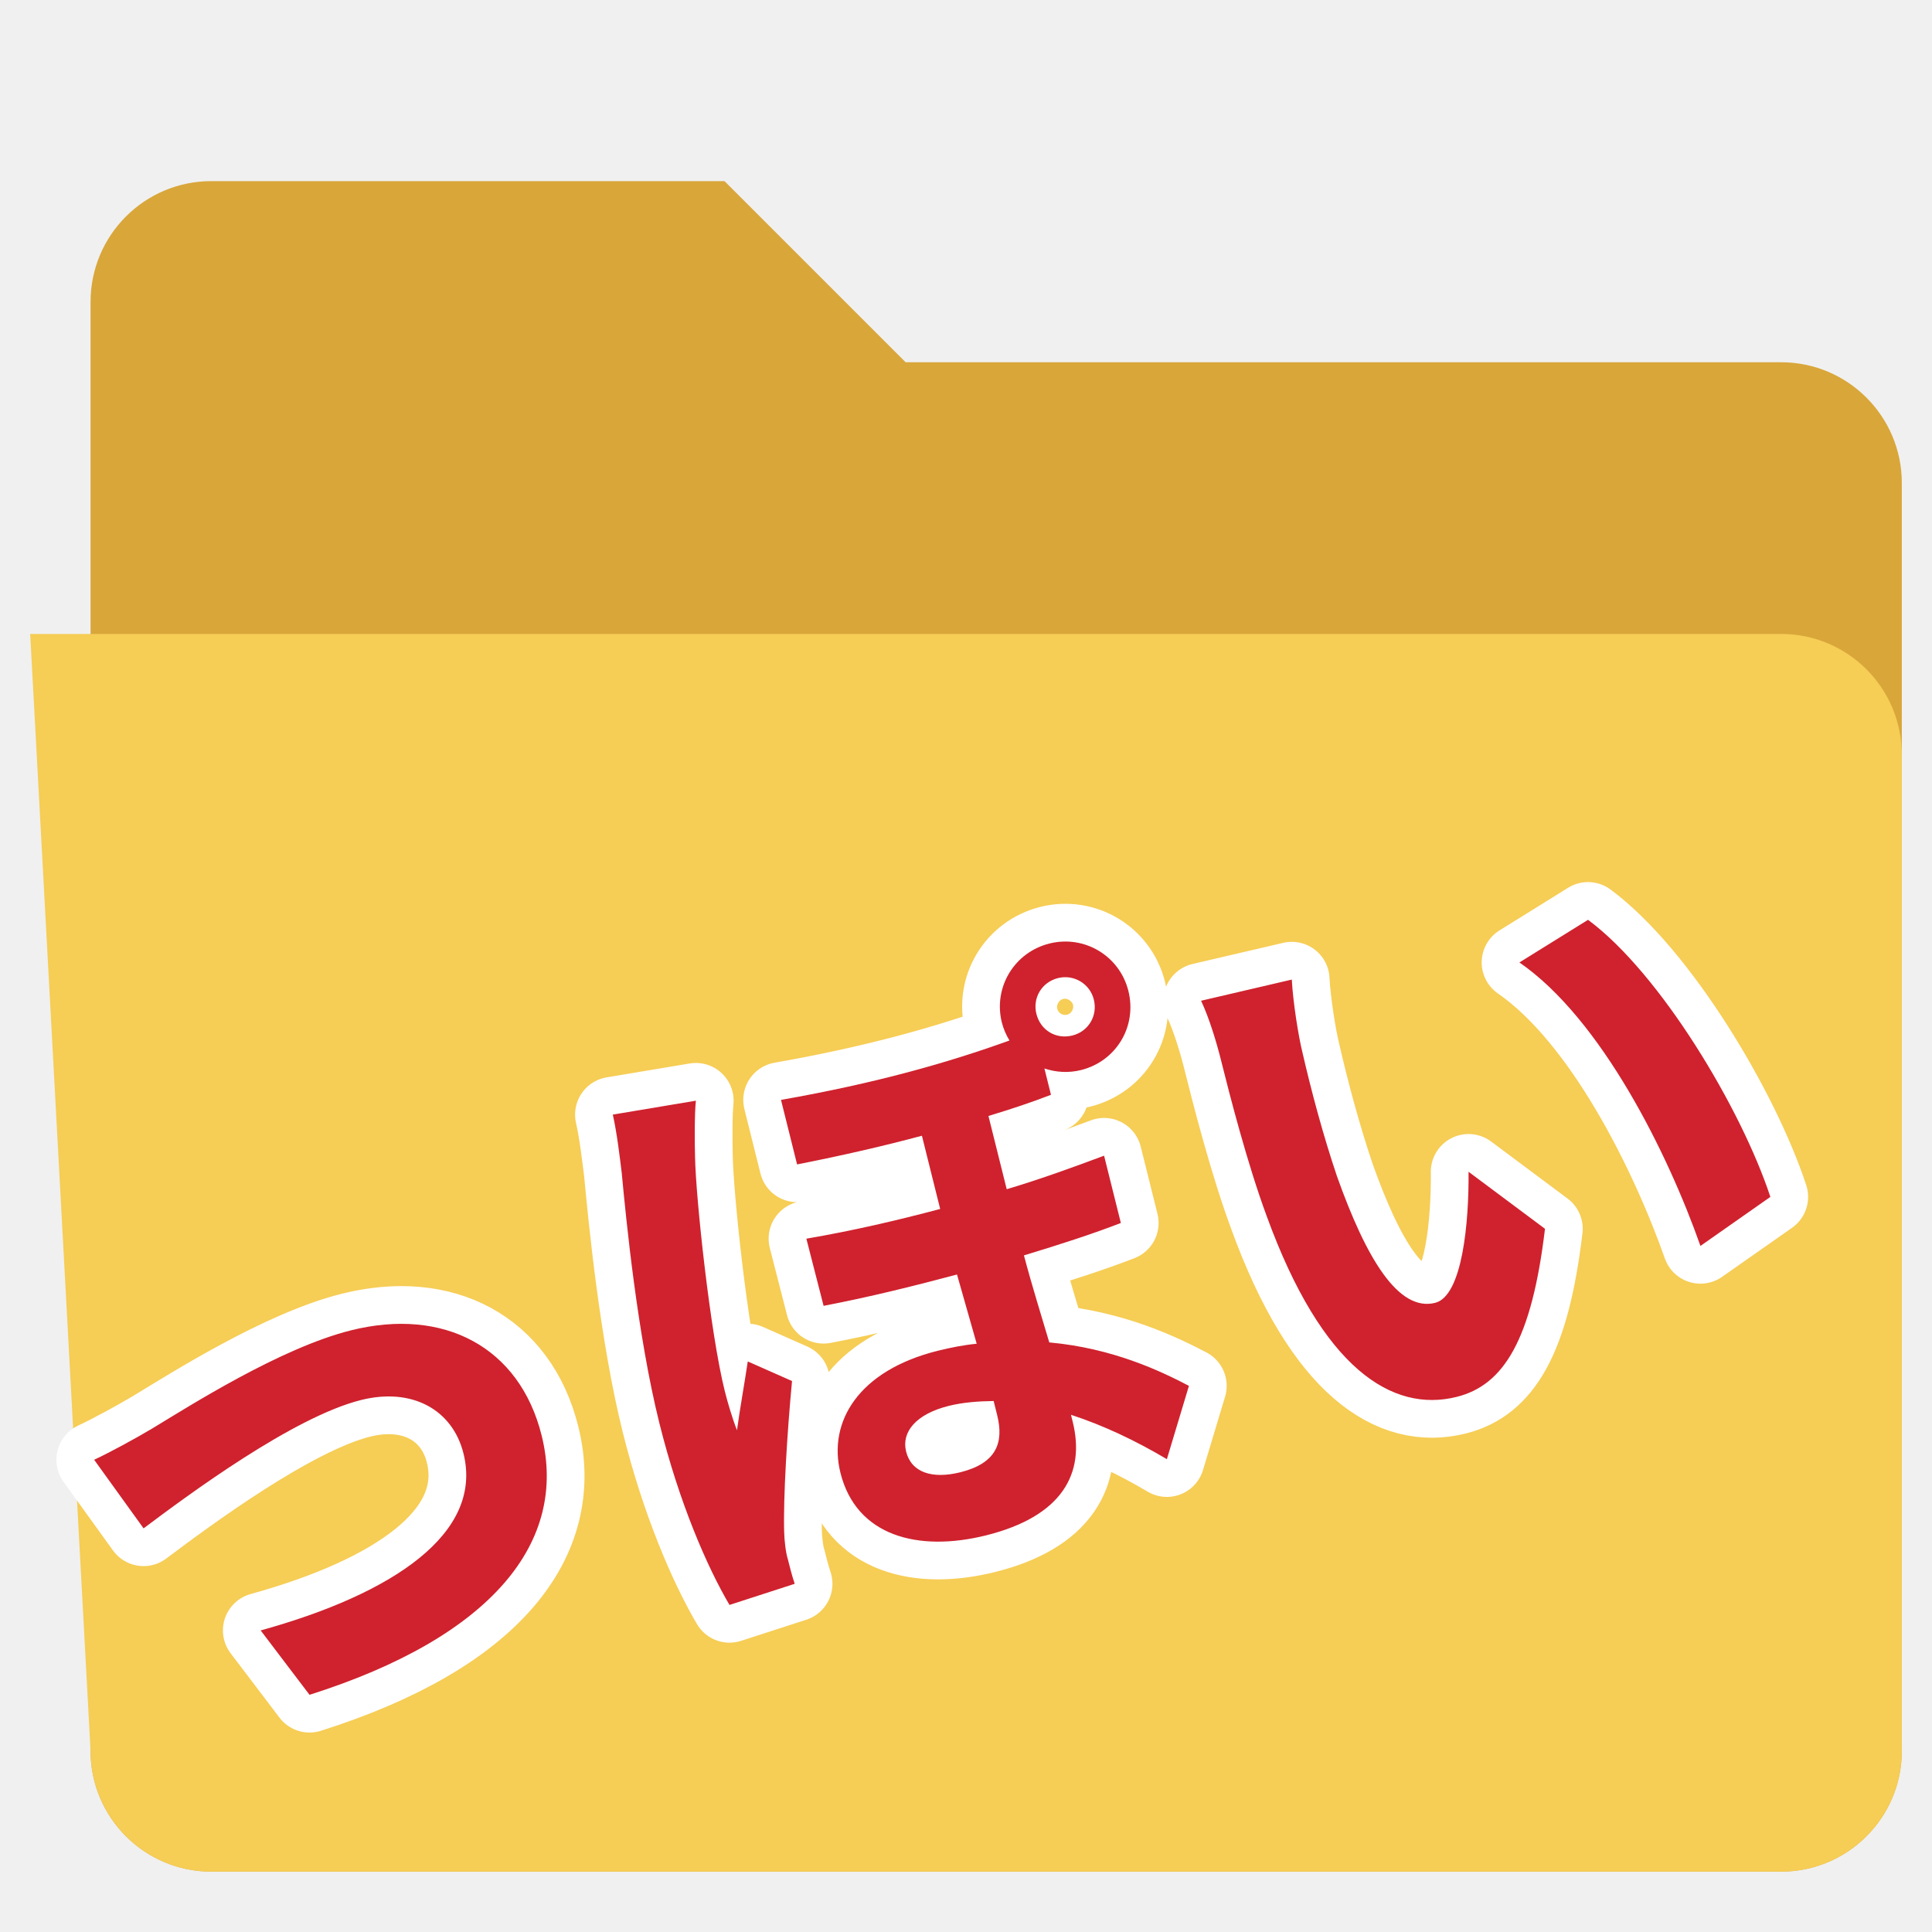
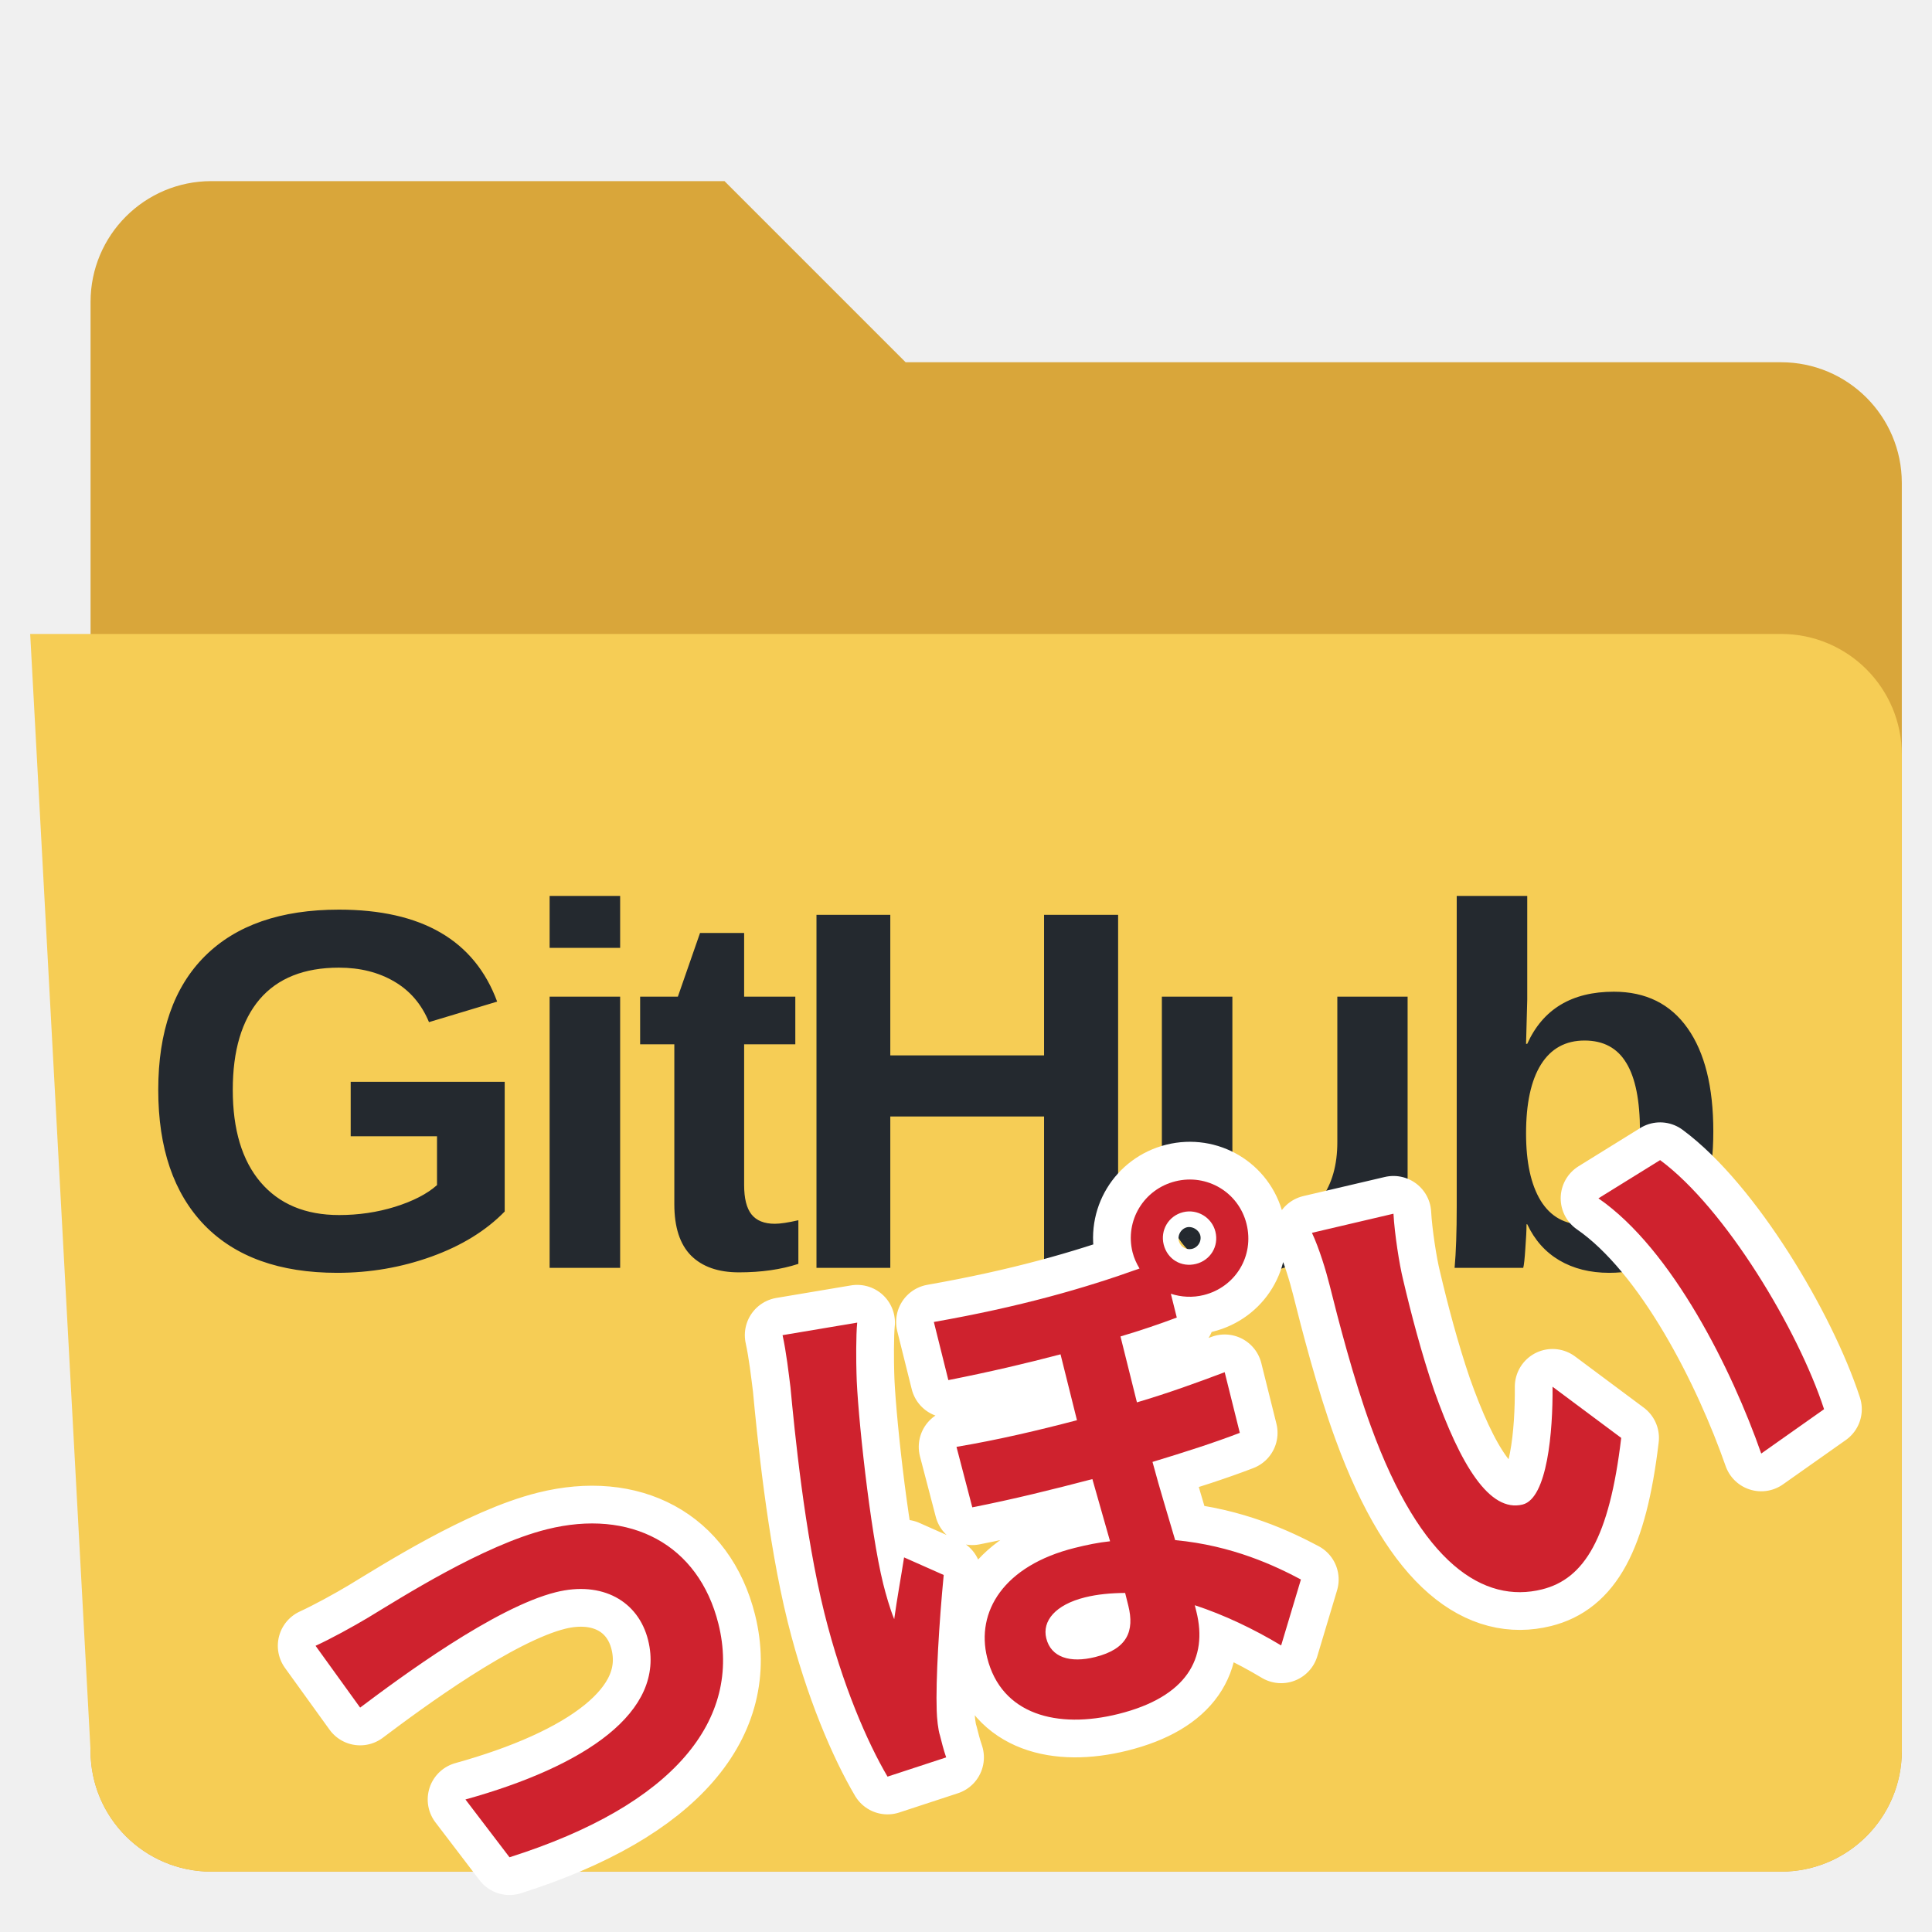
<svg xmlns="http://www.w3.org/2000/svg" width="512" height="512" viewBox="0 0 128 128">
  <path d="M6 12h42l12 12h58a8 8 0 0 1 8 8v84a8 8 0 0 1-8 8H14a8 8 0 0 1-8-8V20a8 8 0 0 1 8-8z" fill="#d9a63a" />
  <path d="M2 42h116a8 8 0 0 1 8 8v66a8 8 0 0 1-8 8H14a8 8 0 0 1-8-8z" fill="#f6cd55" />
-   <text transform="translate(63 100) rotate(-14)" text-anchor="middle" font-family="'Noto Sans JP Black','Noto Sans JP',sans-serif" font-weight="900" font-size="40" fill="#cf222e" stroke="#fff" stroke-width="5" stroke-linejoin="round" paint-order="stroke fill">っぽい</text>
+   <text x="62" y="84" text-anchor="middle" font-family="'Segoe UI Black','Segoe UI',Arial,sans-serif" font-weight="900" font-size="34" letter-spacing="-1.5" fill="#24292f">GitHub</text>
+   <text transform="translate(72 112) rotate(-14)" text-anchor="middle" font-family="'Noto Sans JP Black','Noto Sans JP',sans-serif" font-weight="900" font-size="36" fill="#cf222e" stroke="#fff" stroke-width="5" stroke-linejoin="round" paint-order="stroke fill">っぽい</text>
</svg>
